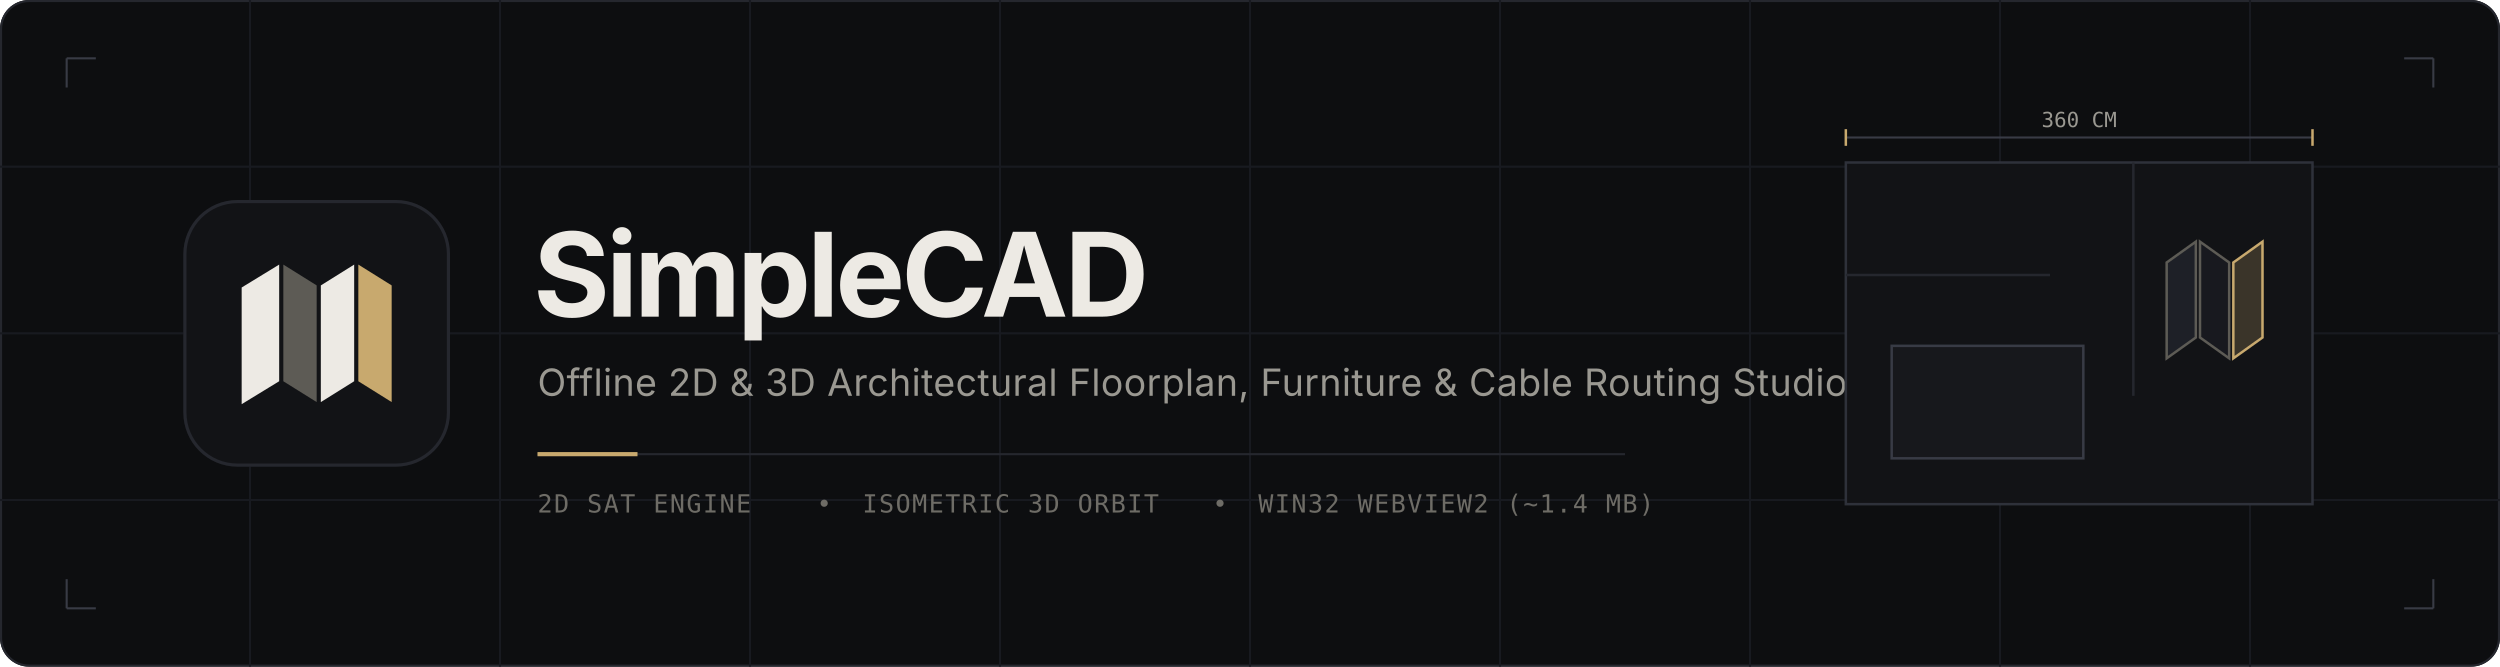
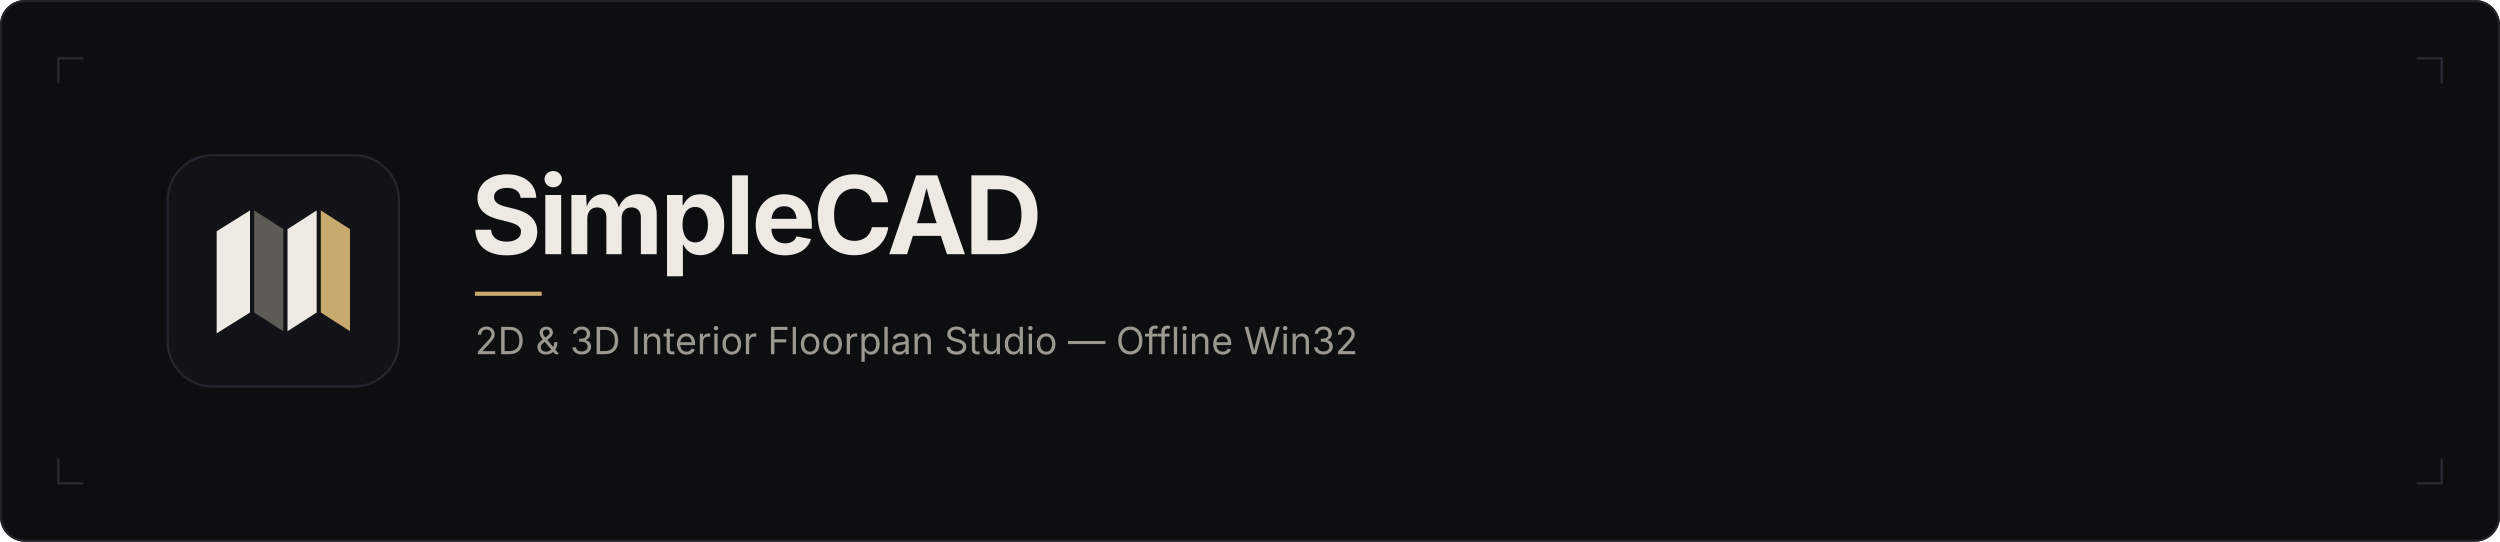
- <svg xmlns="http://www.w3.org/2000/svg" viewBox="0 0 1200 320" width="1200" height="320" fill="none">
-   <rect width="1200" height="320" rx="14" fill="#0D0E10" />
-   <rect x="0.5" y="0.5" width="1199" height="319" rx="13.5" stroke="#25272E" stroke-width="1" />
-   <g stroke="#181A20" stroke-width="1">
-     <line x1="120" y1="0" x2="120" y2="320" />
-     <line x1="240" y1="0" x2="240" y2="320" />
-     <line x1="360" y1="0" x2="360" y2="320" />
-     <line x1="480" y1="0" x2="480" y2="320" />
-     <line x1="600" y1="0" x2="600" y2="320" />
-     <line x1="720" y1="0" x2="720" y2="320" />
-     <line x1="840" y1="0" x2="840" y2="320" />
-     <line x1="960" y1="0" x2="960" y2="320" />
-     <line x1="1080" y1="0" x2="1080" y2="320" />
-     <line x1="0" y1="80" x2="1200" y2="80" />
-     <line x1="0" y1="160" x2="1200" y2="160" />
-     <line x1="0" y1="240" x2="1200" y2="240" />
+ <svg xmlns="http://www.w3.org/2000/svg" viewBox="0 0 1200 260" width="1200" height="260" fill="none">
+   <rect width="1200" height="260" rx="12" fill="#0D0E10" />
+   <rect x="0.5" y="0.5" width="1199" height="259" rx="11.5" stroke="#22242A" stroke-width="1" />
+   <path d="M28 40V28H40M1160 28H1172V40M28 220V232H40M1160 232H1172V220" stroke="#2B2D35" stroke-width="1" />
+   <g transform="translate(80, 74)">
+     <rect width="112" height="112" rx="22" fill="#121316" />
+     <rect x="0.5" y="0.5" width="111" height="111" rx="21.5" stroke="#25272E" stroke-width="1" />
+     <polygon points="24,37 40,27 40,76 24,86" fill="#EDEAE4" />
+     <polygon points="42,27 56,36 56,85 42,76" fill="#5D5B55" />
+     <polygon points="58,36 72,27 72,76 58,85" fill="#EDEAE4" />
+     <polygon points="74,27 88,36 88,85 74,76" fill="#C8A96E" />
  </g>
-   <g stroke="#383B45" stroke-width="1">
-     <line x1="32" y1="28" x2="46" y2="28" />
-     <line x1="32" y1="28" x2="32" y2="42" />
-     <line x1="1154" y1="28" x2="1168" y2="28" />
-     <line x1="1168" y1="28" x2="1168" y2="42" />
-     <line x1="32" y1="292" x2="46" y2="292" />
-     <line x1="32" y1="278" x2="32" y2="292" />
-     <line x1="1154" y1="292" x2="1168" y2="292" />
-     <line x1="1168" y1="278" x2="1168" y2="292" />
-   </g>
-   <g transform="translate(88, 96)">
-     <rect width="128" height="128" rx="26" fill="#121316" />
-     <rect x="0.75" y="0.75" width="126.5" height="126.5" rx="25.25" stroke="#25272E" stroke-width="1.5" />
-     <polygon points="28,42 46,31 46,87 28,98" fill="#EDEAE4" />
-     <polygon points="48,31 64,41 64,97 48,87" fill="#5D5B55" />
-     <polygon points="66,41 82,31 82,87 66,97" fill="#EDEAE4" />
-     <polygon points="84,31 100,41 100,97 84,87" fill="#C8A96E" />
-   </g>
-   <text x="256" y="152" fill="#EDEAE4" font-family="-apple-system, BlinkMacSystemFont, 'Segoe UI', Inter, Helvetica, Arial, sans-serif" font-size="56" font-weight="700" letter-spacing="-0.03em">SimpleCAD</text>
-   <text x="258" y="190" fill="#9A9891" font-family="-apple-system, BlinkMacSystemFont, 'Segoe UI', Inter, Helvetica, Arial, sans-serif" font-size="18" font-weight="400" letter-spacing="0.01em">Offline 2D &amp; 3D Architectural Floorplan, Furniture &amp; Cable Routing Studio</text>
-   <line x1="258" y1="218" x2="780" y2="218" stroke="#25272E" stroke-width="1" />
-   <rect x="258" y="217" width="48" height="2" fill="#C8A96E" />
-   <text x="258" y="246" fill="#6E6C66" font-family="'JetBrains Mono', ui-monospace, SFMono-Regular, Menlo, Consolas, monospace" font-size="12" letter-spacing="0.06em">2D SAT ENGINE</text>
-   <text x="392" y="246" fill="#6E6C66" font-family="'JetBrains Mono', ui-monospace, SFMono-Regular, Menlo, Consolas, monospace" font-size="12" letter-spacing="0.06em">•</text>
-   <text x="414" y="246" fill="#6E6C66" font-family="'JetBrains Mono', ui-monospace, SFMono-Regular, Menlo, Consolas, monospace" font-size="12" letter-spacing="0.06em">ISOMETRIC 3D ORBIT</text>
-   <text x="582" y="246" fill="#6E6C66" font-family="'JetBrains Mono', ui-monospace, SFMono-Regular, Menlo, Consolas, monospace" font-size="12" letter-spacing="0.06em">•</text>
-   <text x="604" y="246" fill="#6E6C66" font-family="'JetBrains Mono', ui-monospace, SFMono-Regular, Menlo, Consolas, monospace" font-size="12" letter-spacing="0.06em">WIN32 WEBVIEW2 (~1.4 MB)</text>
-   <g transform="translate(886, 78)" stroke="#2E313A" stroke-width="1.2">
-     <rect x="0" y="0" width="224" height="164" fill="#121316" />
-     <line x1="0" y1="54" x2="98" y2="54" stroke="#25272E" />
-     <line x1="138" y1="0" x2="138" y2="112" stroke="#25272E" />
-     <rect x="22" y="88" width="92" height="54" fill="#17181C" stroke="#383B45" />
-     <polygon points="154,48 168,38 168,84 154,94" fill="#1E2027" stroke="#5D5B55" />
-     <polygon points="170,38 184,48 184,94 170,84" fill="#18191F" stroke="#5D5B55" />
-     <polygon points="186,48 200,38 200,84 186,94" fill="#C8A96E" fill-opacity="0.22" stroke="#C8A96E" />
-     <line x1="0" y1="-12" x2="224" y2="-12" stroke="#383B45" stroke-width="1" />
-     <line x1="0" y1="-16" x2="0" y2="-8" stroke="#C8A96E" stroke-width="1.2" />
-     <line x1="224" y1="-16" x2="224" y2="-8" stroke="#C8A96E" stroke-width="1.2" />
-     <text x="112" y="-17" text-anchor="middle" fill="#9A9891" stroke="none" font-family="'JetBrains Mono', ui-monospace, Consolas, monospace" font-size="10">360 CM</text>
-   </g>
+   <text x="226" y="122" fill="#EDEAE4" font-family="-apple-system, BlinkMacSystemFont, 'Segoe UI', Inter, Helvetica, Arial, sans-serif" font-size="52" font-weight="700" letter-spacing="-0.03em">SimpleCAD</text>
+   <rect x="228" y="140" width="32" height="2" fill="#C8A96E" />
+   <text x="228" y="170" fill="#9A9891" font-family="-apple-system, BlinkMacSystemFont, 'Segoe UI', Inter, Helvetica, Arial, sans-serif" font-size="18" font-weight="400">2D &amp; 3D Interior Floorplan Studio — Offline Win32</text>
</svg>
